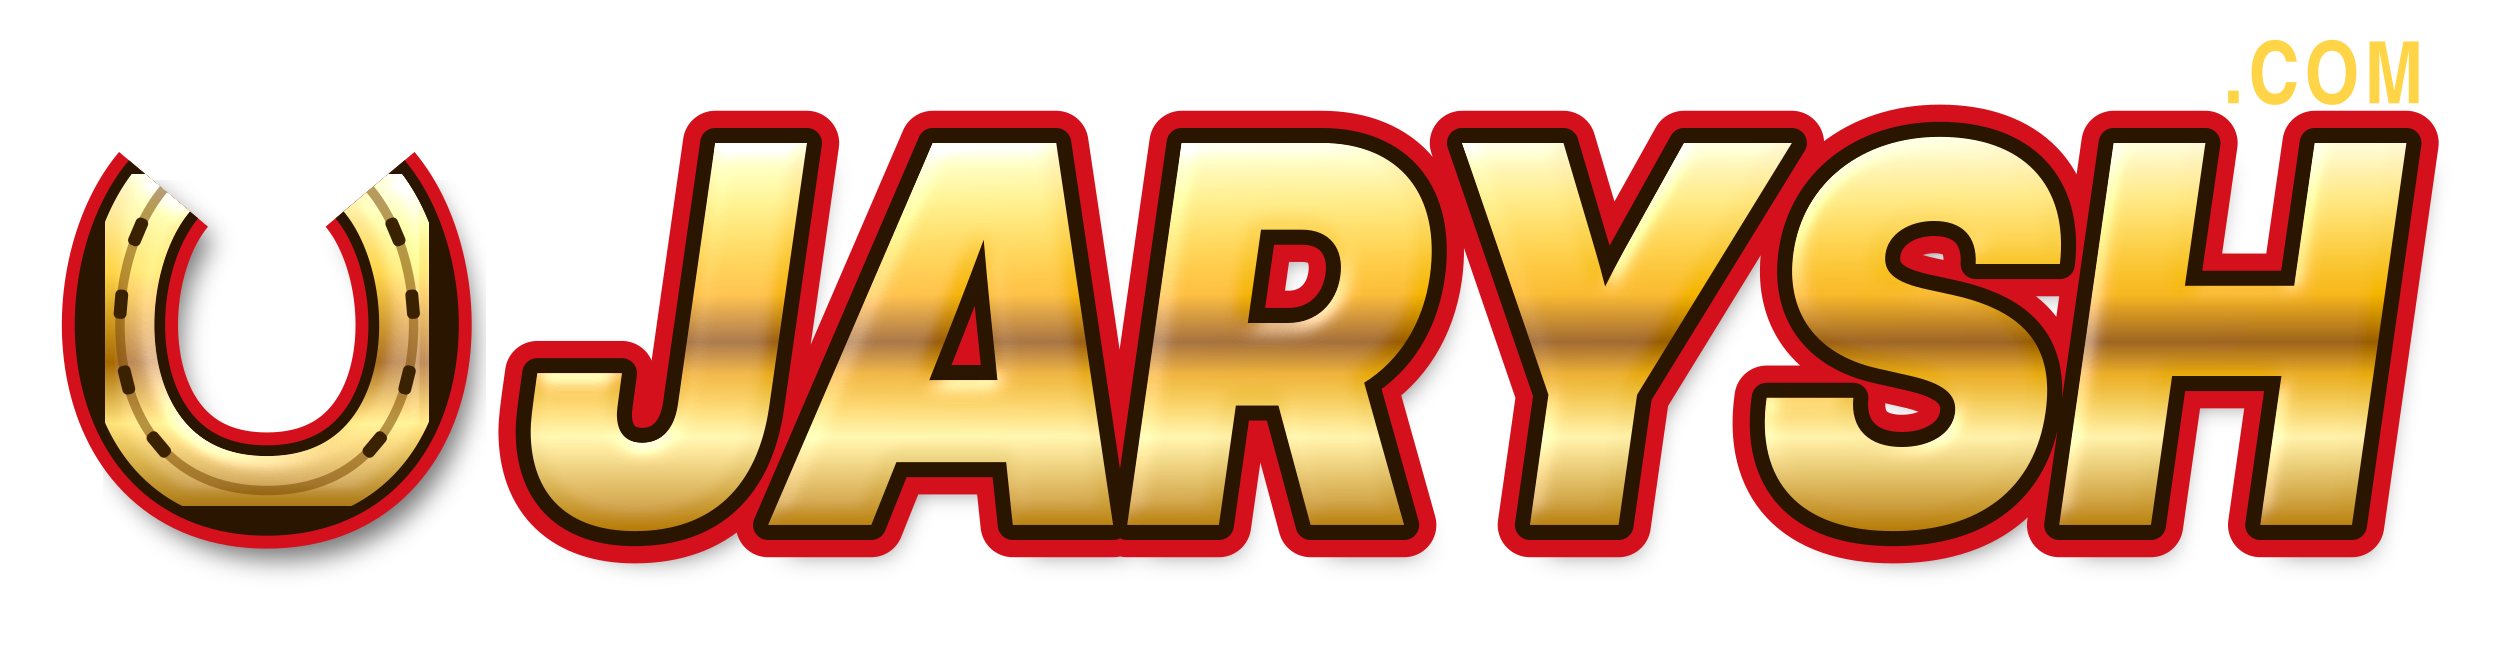
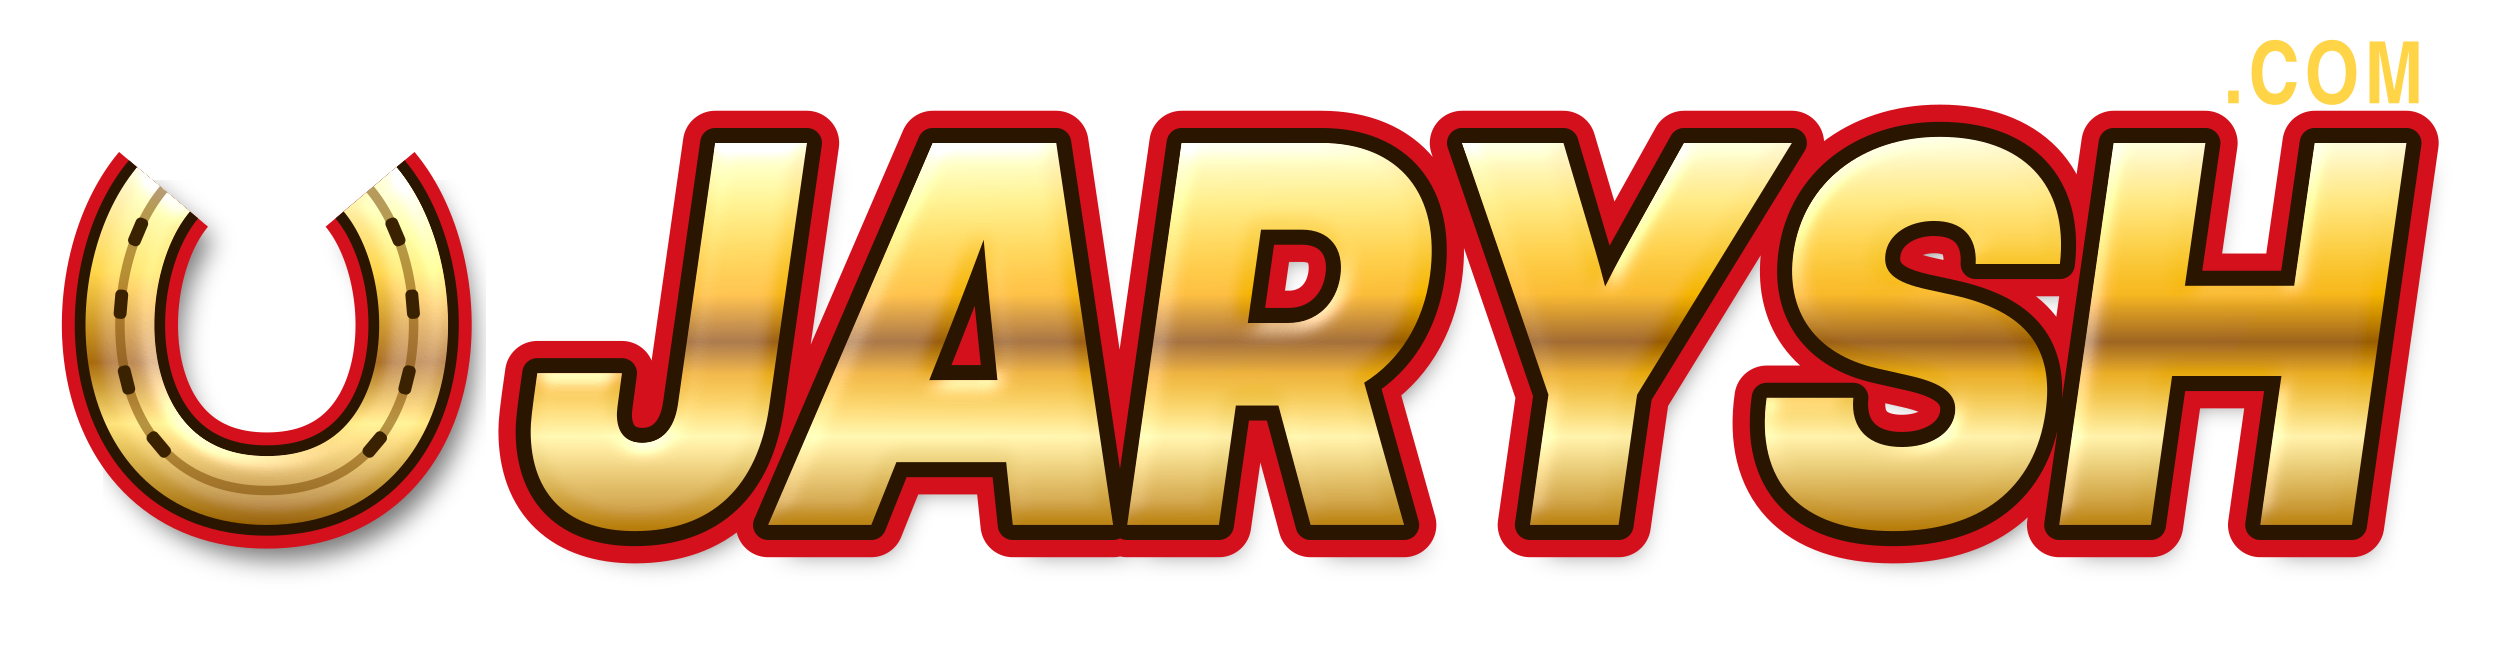
<svg xmlns="http://www.w3.org/2000/svg" viewBox="0 0 581 150" width="581" height="150">
  <defs>
    <linearGradient id="gold" x1="0" y1="0" x2="0" y2="1">
      <stop offset="0" stop-color="#fffbe0" />
      <stop offset=".16" stop-color="#ffe680" />
      <stop offset=".40" stop-color="#f5b400" />
      <stop offset=".52" stop-color="#9a5e00" />
      <stop offset=".60" stop-color="#e7a90f" />
      <stop offset=".76" stop-color="#fff0a8" />
      <stop offset="1" stop-color="#b67a06" />
    </linearGradient>
    <linearGradient id="goldH" gradientUnits="userSpaceOnUse" x1="0" y1="-44" x2="0" y2="40">
      <stop offset="0" stop-color="#fffbe0" />
      <stop offset=".3" stop-color="#ffd447" />
      <stop offset=".55" stop-color="#a86a00" />
      <stop offset=".72" stop-color="#ffe27a" />
      <stop offset="1" stop-color="#9a6200" />
    </linearGradient>
    <linearGradient id="shine" x1="0" y1="0" x2="1" y2="0">
      <stop offset="0" stop-color="#fff" stop-opacity="0" />
      <stop offset=".5" stop-color="#fff" stop-opacity=".95" />
      <stop offset="1" stop-color="#fff" stop-opacity="0" />
    </linearGradient>
-     <filter id="bevel" x="-5%" y="-5%" width="110%" height="110%">
+     <filter id="bevel" x="-15%" y="-15%" width="130%" height="130%">
      <feGaussianBlur in="SourceAlpha" stdDeviation="2.2" result="b" />
      <feSpecularLighting in="b" surfaceScale="4" specularConstant=".9" specularExponent="22" lighting-color="#fff6d0" result="s">
        <fePointLight x="120" y="-160" z="220" />
      </feSpecularLighting>
      <feComposite in="s" in2="SourceAlpha" operator="in" result="sc" />
      <feComposite in="SourceGraphic" in2="sc" operator="arithmetic" k1="0" k2="1" k3=".75" k4="0" />
    </filter>
    <filter id="drop" x="-10%" y="-10%" width="130%" height="140%">
      <feGaussianBlur stdDeviation="3" />
    </filter>
    <radialGradient id="glow">
      <stop offset="0" stop-color="#fff" />
      <stop offset=".35" stop-color="#fff6c0" />
      <stop offset="1" stop-color="#ffd447" stop-opacity="0" />
    </radialGradient>
    <clipPath id="tc">
      <path d="M147.513 123.43C165.495 123.43 176.099 113.064 178.763 94.479L187.524 33.24H166.212L157.554 94.002C156.734 99.721 153.763 102.938 149.255 102.938C145.412 102.938 143.363 100.555 143.363 96.325C143.363 95.61 143.414 94.836 144.541 86.734H124.869C123.537 96.027 123.332 98.172 123.332 100.197C123.332 115.209 132.195 123.43 147.513 123.43ZM178.507 122.0H202.483L208.323 107.405H233.836L235.373 122.0H258.683L245.465 33.24H216.776ZM215.957 88.343 216.264 87.568C220.567 76.846 224.615 66.48 228.611 55.698C229.533 66.48 230.609 76.846 231.736 87.568L231.838 88.343ZM261.962 122.0H283.274L287.218 94.24H297.106L304.585 122.0H326.307L317.034 88.938C325.231 83.815 330.713 75.237 332.301 64.217C334.965 45.214 325.231 33.24 307.044 33.24H274.616ZM289.985 75.059 293.059 53.375H302.587C308.991 53.375 312.424 57.724 311.502 64.217C310.579 70.71 305.866 75.059 299.462 75.059ZM355.56 122.0H376.154L380.458 91.738L416.422 33.24H391.37L377.486 58.141C375.949 60.94 374.464 63.74 373.029 66.6C372.312 63.74 371.544 60.94 370.724 58.141L363.347 33.24H339.781L359.863 91.738ZM439.988 123.43C460.172 123.43 472.877 113.601 475.388 95.789C477.488 80.837 470.879 72.318 453.82 68.565L447.826 67.255C440.141 65.587 437.58 63.204 438.194 58.975C438.809 54.507 443.471 51.35 449.465 51.35C456.023 51.35 459.506 54.924 459.148 61.357H478.718C480.869 42.771 469.957 31.811 450.797 31.811C432.764 31.811 419.137 42.533 416.831 58.617C414.833 72.557 422.006 82.386 436.248 85.603L443.625 87.271C451.924 89.117 454.947 91.798 454.332 96.087C453.666 100.733 448.697 103.891 441.986 103.891C434.25 103.891 429.998 99.661 430.715 92.453H410.581C407.815 111.933 418.317 123.43 439.988 123.43ZM478.564 122.0H499.876L504.794 87.39H530.204L525.286 122.0H546.598L559.252 33.24H537.94L533.176 66.421H507.765L512.53 33.24H491.218Z" />
    </clipPath>
  </defs>
  <g transform="translate(62 82)">
    <g class="shoe">
      <path d="M-24.0,-38.0 C-40.8,-18.0 -39.2,32.0 0.0,32.0 C39.2,32.0 40.8,-18.0 24.0,-38.0" fill="none" stroke="#000" stroke-opacity=".55" stroke-width="22" transform="translate(3 5)" filter="url(#drop)" />
      <path d="M-24.0,-38.0 C-40.8,-18.0 -39.2,32.0 0.0,32.0 C39.2,32.0 40.8,-18.0 24.0,-38.0" fill="none" stroke="#d4101c" stroke-width="27" />
      <path d="M-24.0,-38.0 C-40.8,-18.0 -39.2,32.0 0.0,32.0 C39.2,32.0 40.8,-18.0 24.0,-38.0" fill="none" stroke="#2a1600" stroke-width="21" />
      <path d="M-24.0,-38.0 C-40.8,-18.0 -39.2,32.0 0.0,32.0 C39.2,32.0 40.8,-18.0 24.0,-38.0" fill="none" stroke="url(#goldH)" stroke-width="16" filter="url(#bevel)" />
      <path d="M-24.0,-38.0 C-40.8,-18.0 -39.2,32.0 0.0,32.0 C39.2,32.0 40.8,-18.0 24.0,-38.0" fill="none" stroke="#7a4a00" stroke-opacity=".55" stroke-width="2.2" />
      <g fill="#3a2200">
        <rect x="-33.3" y="-29.6" width="6.8" height="3.0" rx="1.2" transform="rotate(113 -29.9 -28.1)" />
        <rect x="-37.3" y="-12.8" width="6.8" height="3.0" rx="1.2" transform="rotate(95 -33.9 -11.3)" />
        <rect x="-36.0" y="4.8" width="6.8" height="3.0" rx="1.2" transform="rotate(76 -32.6 6.3)" />
        <rect x="-28.5" y="19.8" width="6.8" height="3.0" rx="1.2" transform="rotate(50 -25.1 21.3)" />
        <rect x="21.7" y="19.8" width="6.8" height="3.0" rx="1.2" transform="rotate(-50 25.1 21.3)" />
        <rect x="29.2" y="4.8" width="6.8" height="3.0" rx="1.2" transform="rotate(-76 32.6 6.3)" />
        <rect x="30.5" y="-12.8" width="6.8" height="3.0" rx="1.2" transform="rotate(-95 33.9 -11.3)" />
        <rect x="26.5" y="-29.6" width="6.8" height="3.0" rx="1.2" transform="rotate(-113 29.9 -28.1)" />
      </g>
    </g>
  </g>
  <path d="M147.513 123.43C165.495 123.43 176.099 113.064 178.763 94.479L187.524 33.24H166.212L157.554 94.002C156.734 99.721 153.763 102.938 149.255 102.938C145.412 102.938 143.363 100.555 143.363 96.325C143.363 95.61 143.414 94.836 144.541 86.734H124.869C123.537 96.027 123.332 98.172 123.332 100.197C123.332 115.209 132.195 123.43 147.513 123.43ZM178.507 122.0H202.483L208.323 107.405H233.836L235.373 122.0H258.683L245.465 33.24H216.776ZM215.957 88.343 216.264 87.568C220.567 76.846 224.615 66.48 228.611 55.698C229.533 66.48 230.609 76.846 231.736 87.568L231.838 88.343ZM261.962 122.0H283.274L287.218 94.24H297.106L304.585 122.0H326.307L317.034 88.938C325.231 83.815 330.713 75.237 332.301 64.217C334.965 45.214 325.231 33.24 307.044 33.24H274.616ZM289.985 75.059 293.059 53.375H302.587C308.991 53.375 312.424 57.724 311.502 64.217C310.579 70.71 305.866 75.059 299.462 75.059ZM355.56 122.0H376.154L380.458 91.738L416.422 33.24H391.37L377.486 58.141C375.949 60.94 374.464 63.74 373.029 66.6C372.312 63.74 371.544 60.94 370.724 58.141L363.347 33.24H339.781L359.863 91.738ZM439.988 123.43C460.172 123.43 472.877 113.601 475.388 95.789C477.488 80.837 470.879 72.318 453.82 68.565L447.826 67.255C440.141 65.587 437.58 63.204 438.194 58.975C438.809 54.507 443.471 51.35 449.465 51.35C456.023 51.35 459.506 54.924 459.148 61.357H478.718C480.869 42.771 469.957 31.811 450.797 31.811C432.764 31.811 419.137 42.533 416.831 58.617C414.833 72.557 422.006 82.386 436.248 85.603L443.625 87.271C451.924 89.117 454.947 91.798 454.332 96.087C453.666 100.733 448.697 103.891 441.986 103.891C434.25 103.891 429.998 99.661 430.715 92.453H410.581C407.815 111.933 418.317 123.43 439.988 123.43ZM478.564 122.0H499.876L504.794 87.39H530.204L525.286 122.0H546.598L559.252 33.24H537.94L533.176 66.421H507.765L512.53 33.24H491.218Z" fill="#000" fill-opacity=".6" transform="translate(4 6)" filter="url(#drop)" />
  <path d="M147.513 123.43C165.495 123.43 176.099 113.064 178.763 94.479L187.524 33.24H166.212L157.554 94.002C156.734 99.721 153.763 102.938 149.255 102.938C145.412 102.938 143.363 100.555 143.363 96.325C143.363 95.61 143.414 94.836 144.541 86.734H124.869C123.537 96.027 123.332 98.172 123.332 100.197C123.332 115.209 132.195 123.43 147.513 123.43ZM178.507 122.0H202.483L208.323 107.405H233.836L235.373 122.0H258.683L245.465 33.24H216.776ZM215.957 88.343 216.264 87.568C220.567 76.846 224.615 66.48 228.611 55.698C229.533 66.48 230.609 76.846 231.736 87.568L231.838 88.343ZM261.962 122.0H283.274L287.218 94.24H297.106L304.585 122.0H326.307L317.034 88.938C325.231 83.815 330.713 75.237 332.301 64.217C334.965 45.214 325.231 33.24 307.044 33.24H274.616ZM289.985 75.059 293.059 53.375H302.587C308.991 53.375 312.424 57.724 311.502 64.217C310.579 70.71 305.866 75.059 299.462 75.059ZM355.56 122.0H376.154L380.458 91.738L416.422 33.24H391.37L377.486 58.141C375.949 60.94 374.464 63.74 373.029 66.6C372.312 63.74 371.544 60.94 370.724 58.141L363.347 33.24H339.781L359.863 91.738ZM439.988 123.43C460.172 123.43 472.877 113.601 475.388 95.789C477.488 80.837 470.879 72.318 453.82 68.565L447.826 67.255C440.141 65.587 437.58 63.204 438.194 58.975C438.809 54.507 443.471 51.35 449.465 51.35C456.023 51.35 459.506 54.924 459.148 61.357H478.718C480.869 42.771 469.957 31.811 450.797 31.811C432.764 31.811 419.137 42.533 416.831 58.617C414.833 72.557 422.006 82.386 436.248 85.603L443.625 87.271C451.924 89.117 454.947 91.798 454.332 96.087C453.666 100.733 448.697 103.891 441.986 103.891C434.25 103.891 429.998 99.661 430.715 92.453H410.581C407.815 111.933 418.317 123.43 439.988 123.43ZM478.564 122.0H499.876L504.794 87.39H530.204L525.286 122.0H546.598L559.252 33.24H537.94L533.176 66.421H507.765L512.53 33.24H491.218Z" fill="none" stroke="#d4101c" stroke-width="15" stroke-linejoin="round" />
  <path d="M147.513 123.43C165.495 123.43 176.099 113.064 178.763 94.479L187.524 33.24H166.212L157.554 94.002C156.734 99.721 153.763 102.938 149.255 102.938C145.412 102.938 143.363 100.555 143.363 96.325C143.363 95.61 143.414 94.836 144.541 86.734H124.869C123.537 96.027 123.332 98.172 123.332 100.197C123.332 115.209 132.195 123.43 147.513 123.43ZM178.507 122.0H202.483L208.323 107.405H233.836L235.373 122.0H258.683L245.465 33.24H216.776ZM215.957 88.343 216.264 87.568C220.567 76.846 224.615 66.48 228.611 55.698C229.533 66.48 230.609 76.846 231.736 87.568L231.838 88.343ZM261.962 122.0H283.274L287.218 94.24H297.106L304.585 122.0H326.307L317.034 88.938C325.231 83.815 330.713 75.237 332.301 64.217C334.965 45.214 325.231 33.24 307.044 33.24H274.616ZM289.985 75.059 293.059 53.375H302.587C308.991 53.375 312.424 57.724 311.502 64.217C310.579 70.71 305.866 75.059 299.462 75.059ZM355.56 122.0H376.154L380.458 91.738L416.422 33.24H391.37L377.486 58.141C375.949 60.94 374.464 63.74 373.029 66.6C372.312 63.74 371.544 60.94 370.724 58.141L363.347 33.24H339.781L359.863 91.738ZM439.988 123.43C460.172 123.43 472.877 113.601 475.388 95.789C477.488 80.837 470.879 72.318 453.82 68.565L447.826 67.255C440.141 65.587 437.58 63.204 438.194 58.975C438.809 54.507 443.471 51.35 449.465 51.35C456.023 51.35 459.506 54.924 459.148 61.357H478.718C480.869 42.771 469.957 31.811 450.797 31.811C432.764 31.811 419.137 42.533 416.831 58.617C414.833 72.557 422.006 82.386 436.248 85.603L443.625 87.271C451.924 89.117 454.947 91.798 454.332 96.087C453.666 100.733 448.697 103.891 441.986 103.891C434.25 103.891 429.998 99.661 430.715 92.453H410.581C407.815 111.933 418.317 123.43 439.988 123.43ZM478.564 122.0H499.876L504.794 87.39H530.204L525.286 122.0H546.598L559.252 33.24H537.94L533.176 66.421H507.765L512.53 33.24H491.218Z" fill="none" stroke="#2a1600" stroke-width="7" stroke-linejoin="round" />
  <path d="M147.513 123.43C165.495 123.43 176.099 113.064 178.763 94.479L187.524 33.24H166.212L157.554 94.002C156.734 99.721 153.763 102.938 149.255 102.938C145.412 102.938 143.363 100.555 143.363 96.325C143.363 95.61 143.414 94.836 144.541 86.734H124.869C123.537 96.027 123.332 98.172 123.332 100.197C123.332 115.209 132.195 123.43 147.513 123.43ZM178.507 122.0H202.483L208.323 107.405H233.836L235.373 122.0H258.683L245.465 33.24H216.776ZM215.957 88.343 216.264 87.568C220.567 76.846 224.615 66.48 228.611 55.698C229.533 66.48 230.609 76.846 231.736 87.568L231.838 88.343ZM261.962 122.0H283.274L287.218 94.24H297.106L304.585 122.0H326.307L317.034 88.938C325.231 83.815 330.713 75.237 332.301 64.217C334.965 45.214 325.231 33.24 307.044 33.24H274.616ZM289.985 75.059 293.059 53.375H302.587C308.991 53.375 312.424 57.724 311.502 64.217C310.579 70.71 305.866 75.059 299.462 75.059ZM355.56 122.0H376.154L380.458 91.738L416.422 33.24H391.37L377.486 58.141C375.949 60.94 374.464 63.74 373.029 66.6C372.312 63.74 371.544 60.94 370.724 58.141L363.347 33.24H339.781L359.863 91.738ZM439.988 123.43C460.172 123.43 472.877 113.601 475.388 95.789C477.488 80.837 470.879 72.318 453.82 68.565L447.826 67.255C440.141 65.587 437.58 63.204 438.194 58.975C438.809 54.507 443.471 51.35 449.465 51.35C456.023 51.35 459.506 54.924 459.148 61.357H478.718C480.869 42.771 469.957 31.811 450.797 31.811C432.764 31.811 419.137 42.533 416.831 58.617C414.833 72.557 422.006 82.386 436.248 85.603L443.625 87.271C451.924 89.117 454.947 91.798 454.332 96.087C453.666 100.733 448.697 103.891 441.986 103.891C434.25 103.891 429.998 99.661 430.715 92.453H410.581C407.815 111.933 418.317 123.43 439.988 123.43ZM478.564 122.0H499.876L504.794 87.39H530.204L525.286 122.0H546.598L559.252 33.24H537.94L533.176 66.421H507.765L512.53 33.24H491.218Z" fill="url(#gold)" filter="url(#bevel)" />
  <g clip-path="url(#tc)">
    <rect class="shine" x="0" y="0" width="70" height="150" fill="url(#shine)" opacity=".85" />
  </g>
  <path d="M520.285 24.0V21.06H517.825V24.0ZM533.765 19.08H531.305C530.865 21.02 530.045 21.78 528.705 21.78C526.865 21.78 525.765 19.94 525.765 16.88C525.765 13.72 526.885 11.86 528.785 11.86C530.165 11.86 530.905 12.64 531.305 14.34H533.765C533.425 11.14 531.405 9.26 528.725 9.26C525.365 9.26 523.265 12.18 523.265 16.86C523.265 21.52 525.325 24.38 528.665 24.38C531.305 24.38 533.065 22.76 533.765 19.08ZM547.625 16.82C547.625 12.04 545.305 9.26 542.045 9.26C538.585 9.26 536.305 12.0 536.305 16.84C536.305 21.52 538.505 24.38 541.965 24.38C545.345 24.38 547.625 21.6 547.625 16.82ZM545.165 16.76C545.165 19.94 543.965 21.84 541.965 21.84C539.965 21.84 538.765 19.94 538.765 16.78C538.765 13.68 539.985 11.8 542.005 11.8C543.905 11.8 545.165 13.72 545.165 16.76ZM562.085 24.0V9.64H558.545L556.425 21.04L554.265 9.64H550.685V24.0H552.965V11.82L555.145 24.0H557.565L559.805 11.82V24.0Z" fill="#ffd447" />
</svg>
